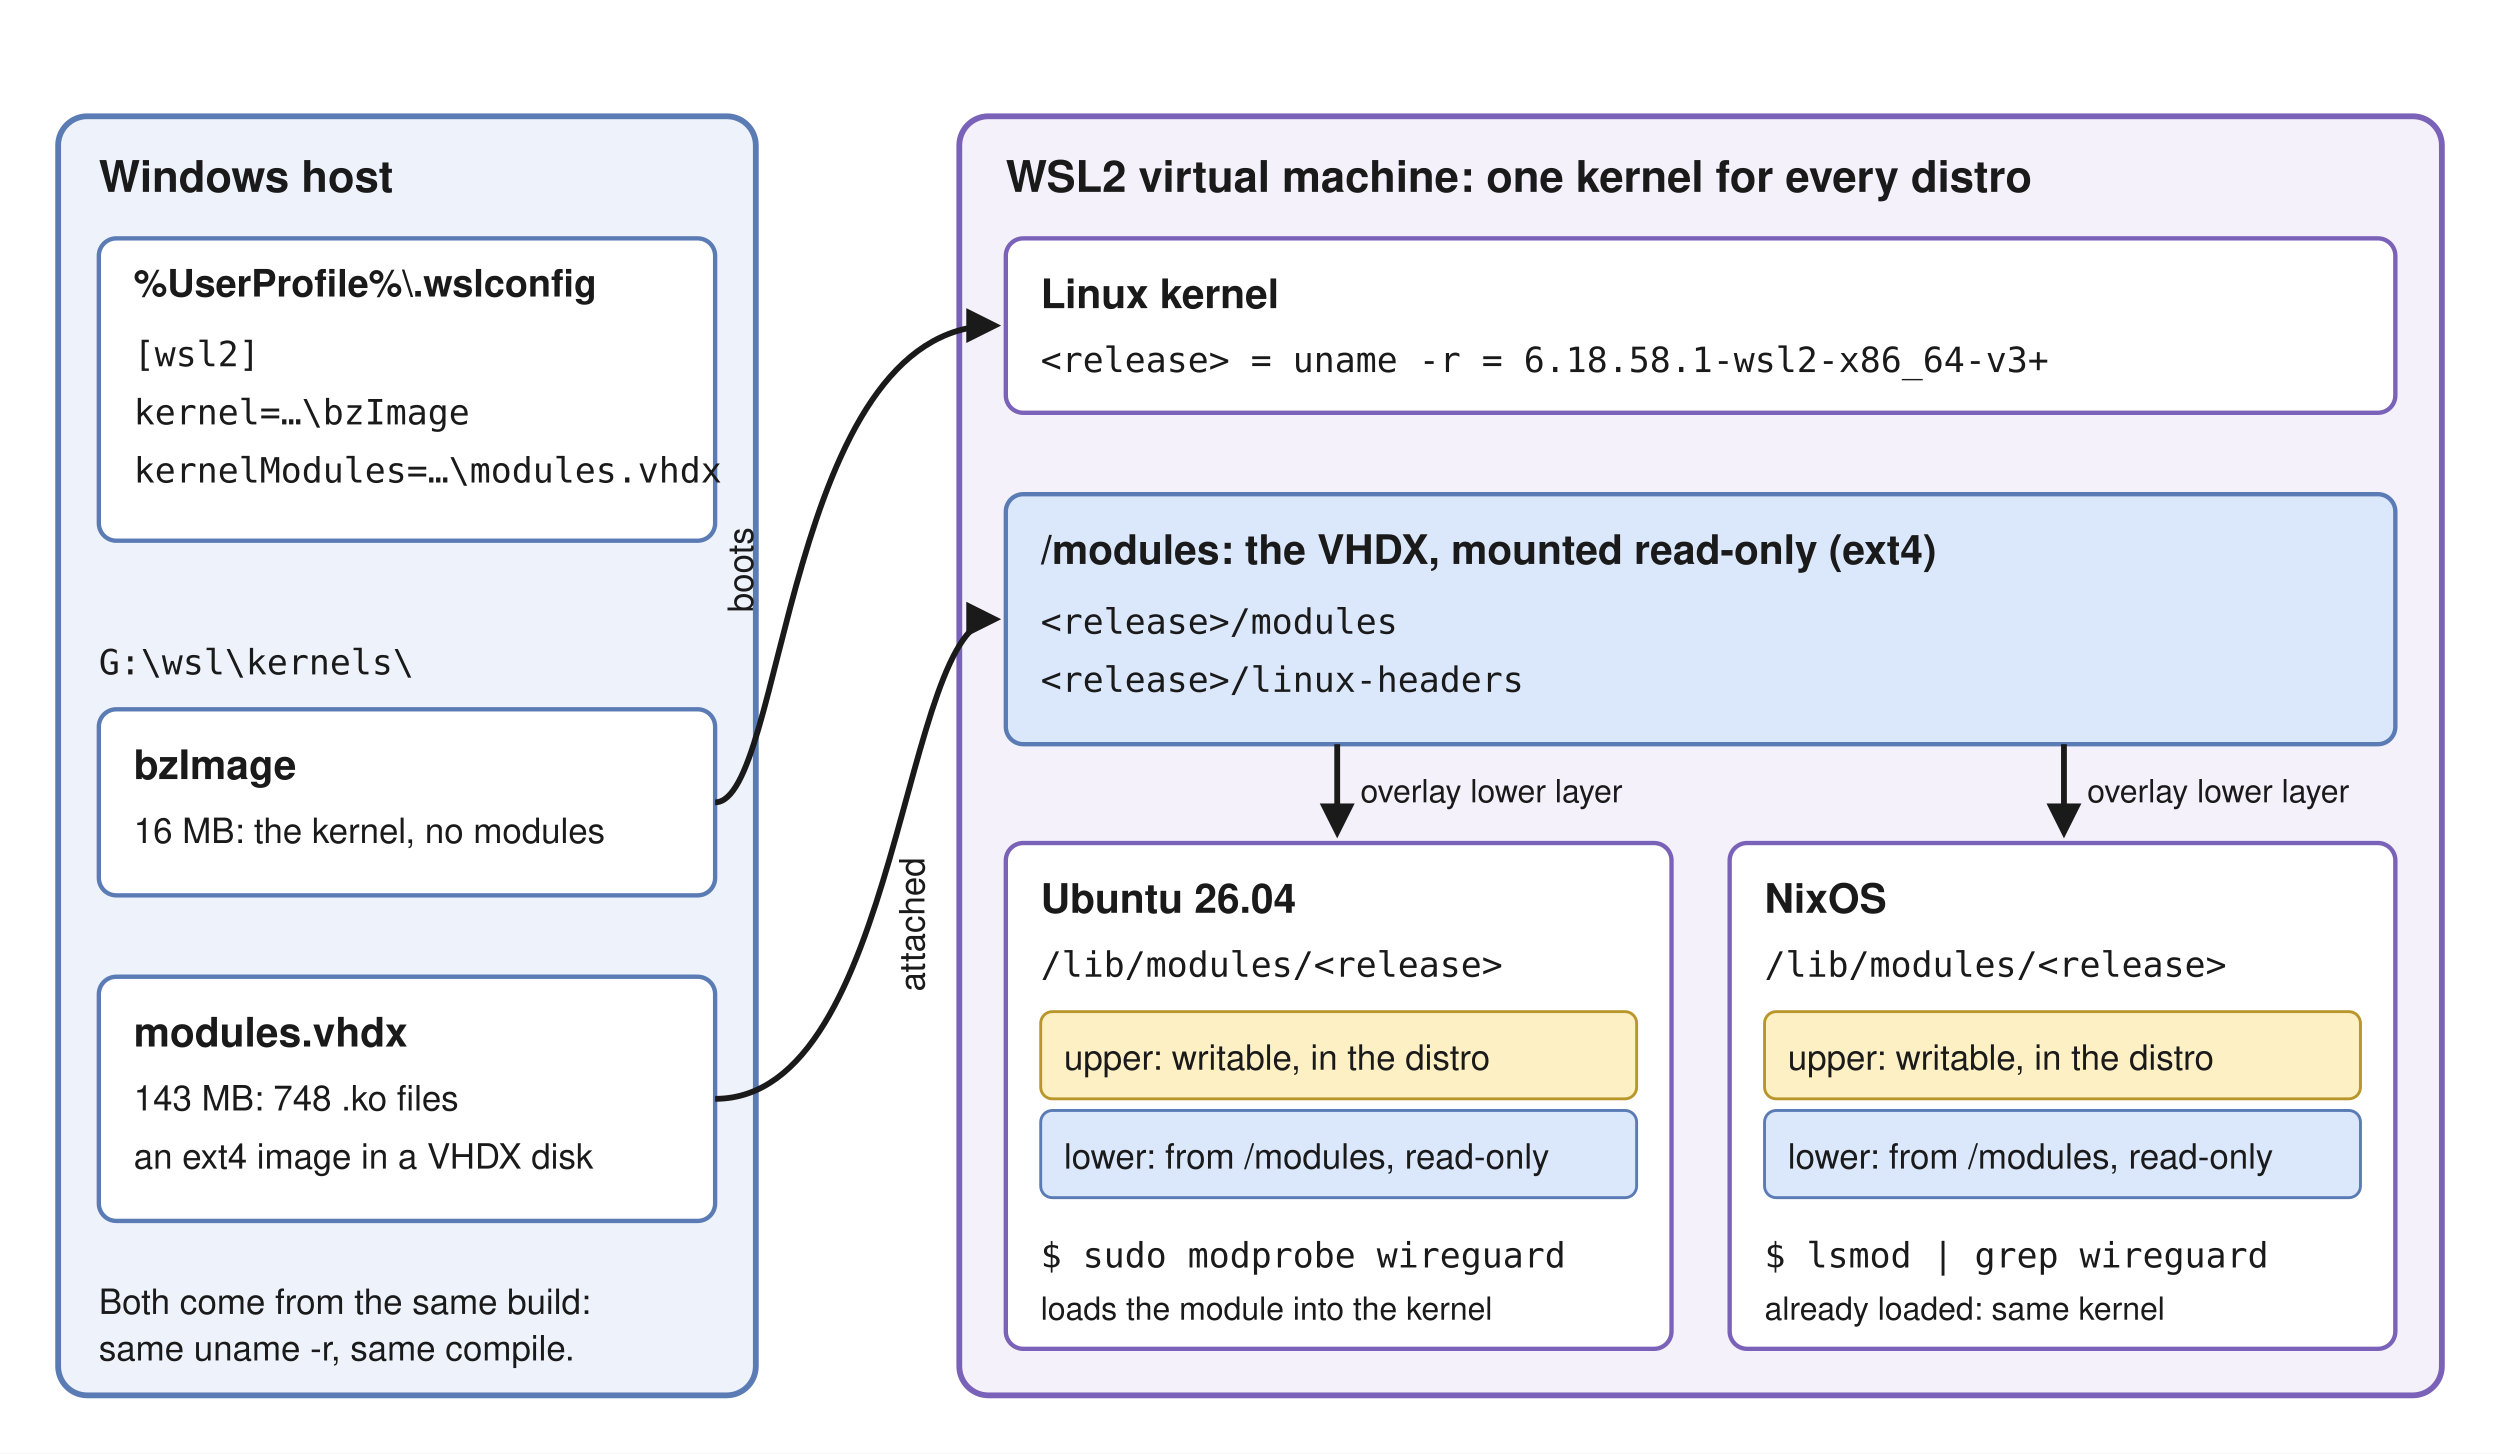
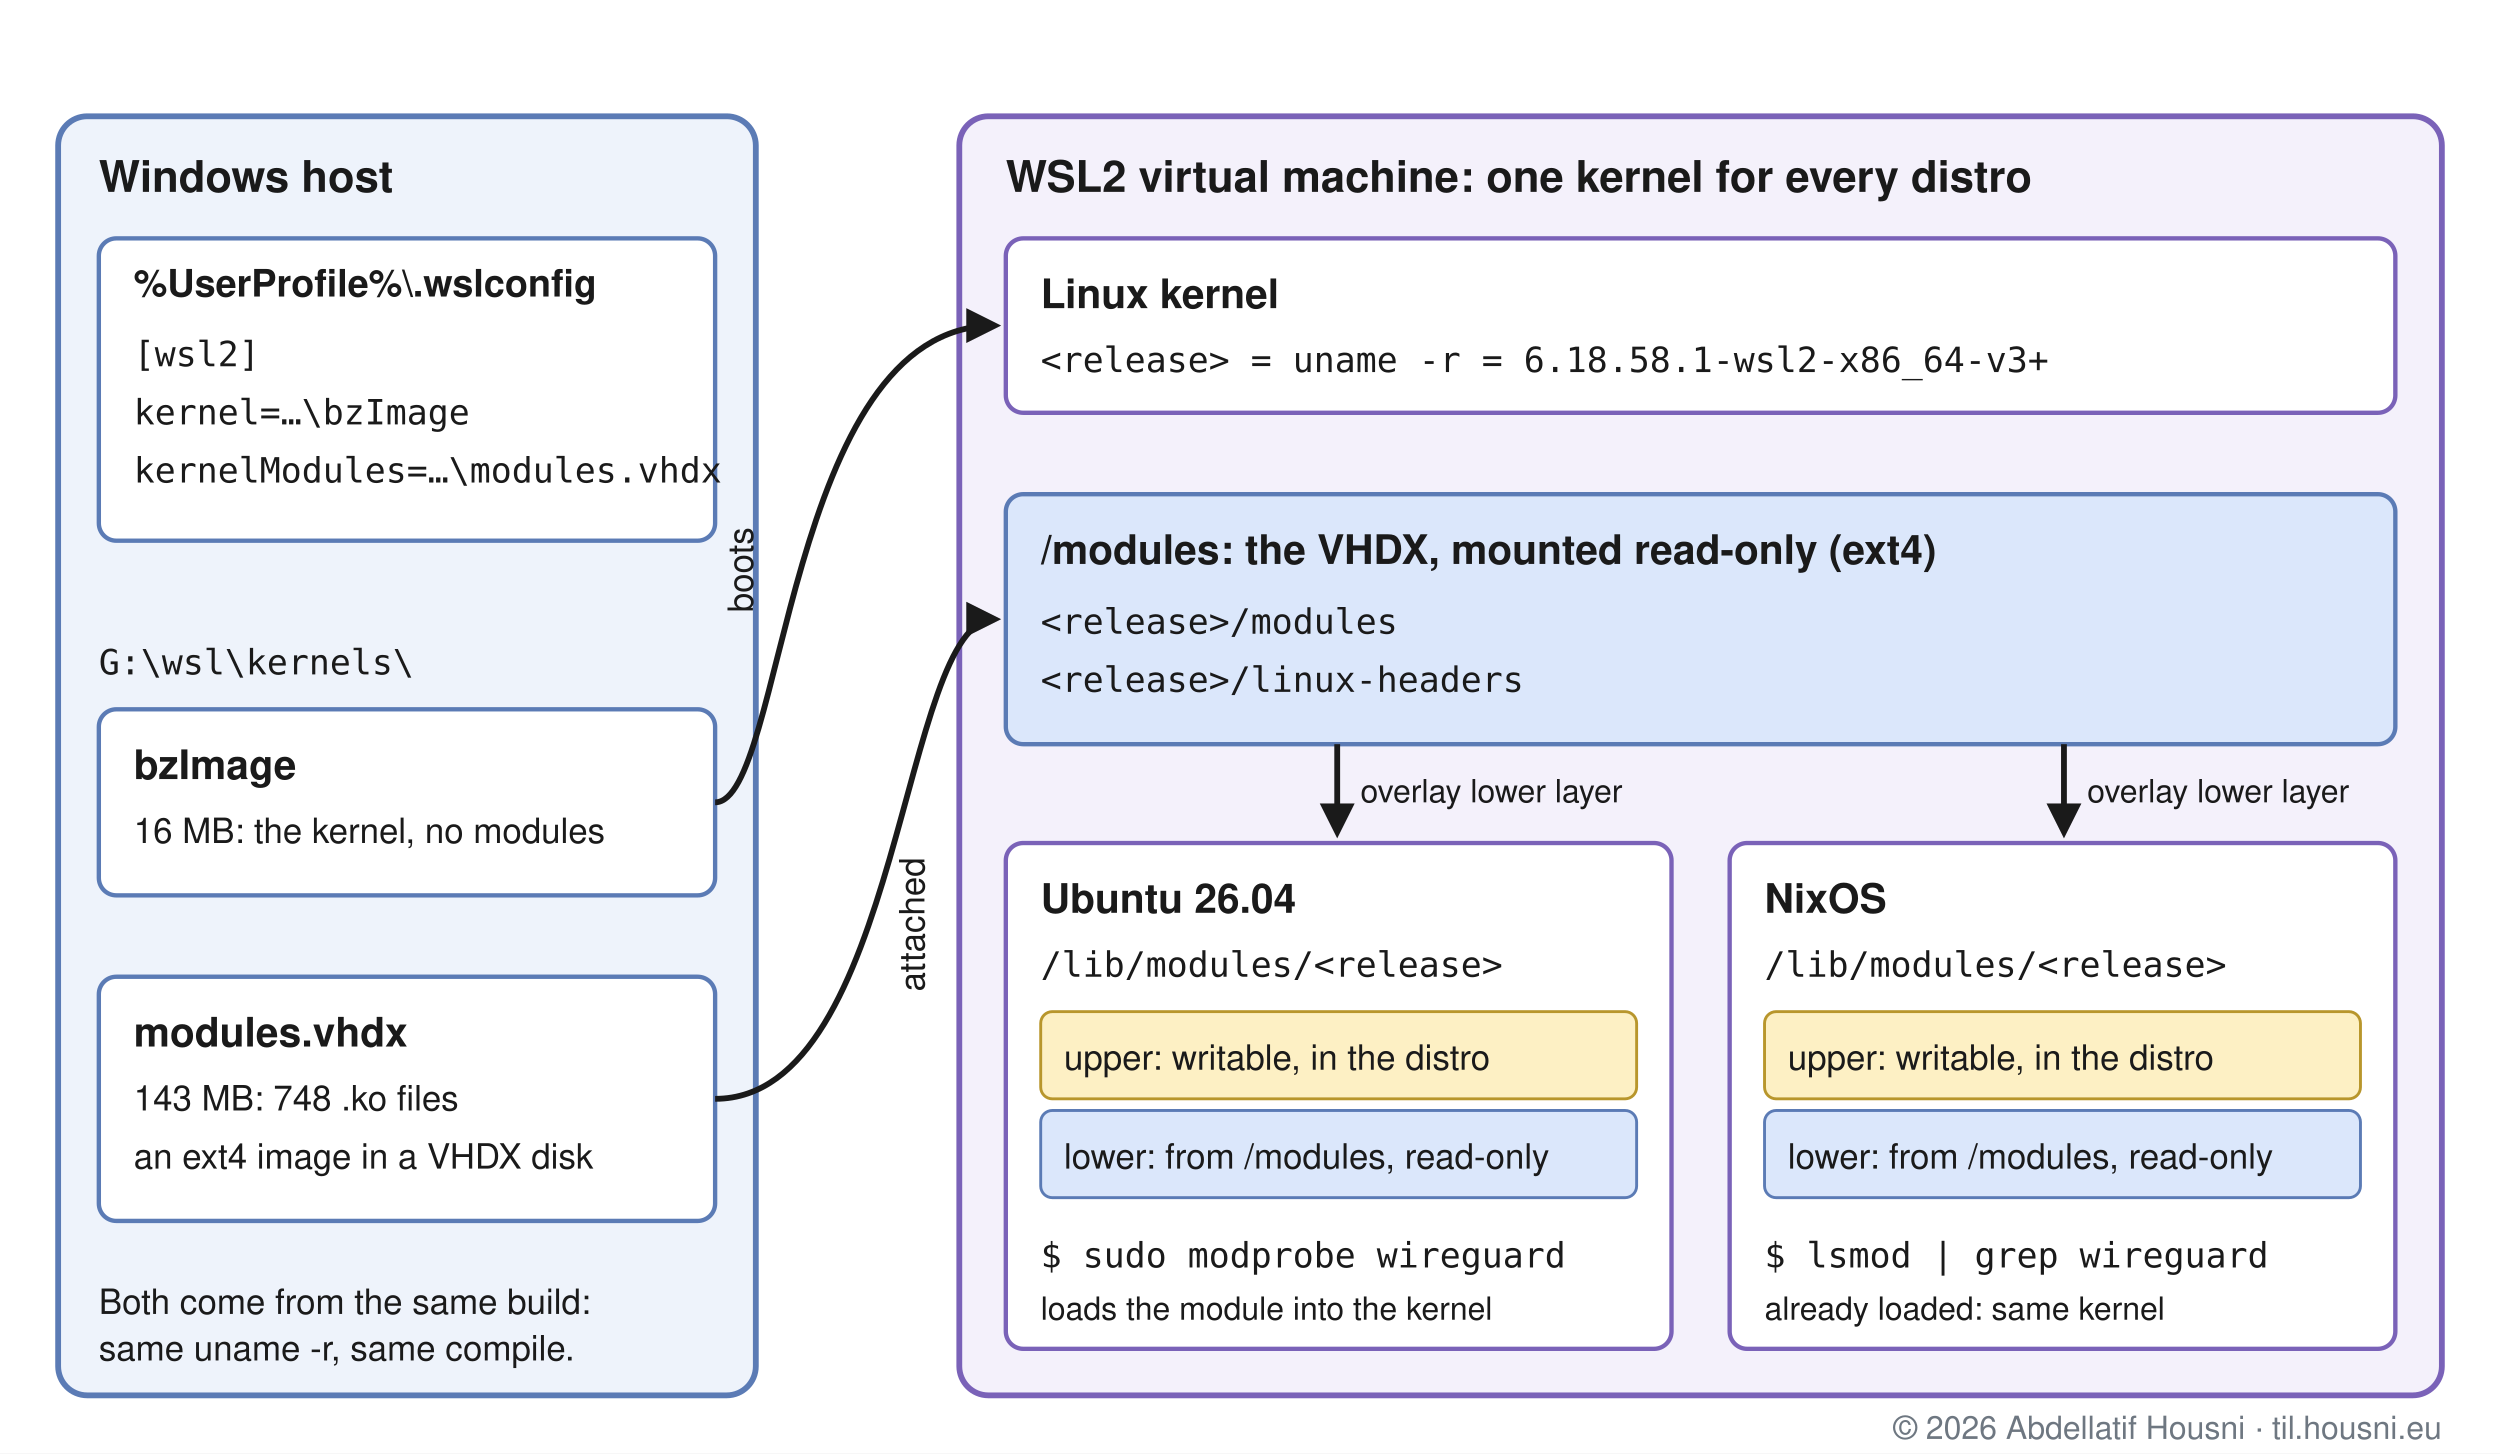
<svg xmlns="http://www.w3.org/2000/svg" width="860" height="500" viewBox="0 0 860 500" role="img" aria-labelledby="title desc">
  <defs>
    <marker id="arrowhead" viewBox="0 0 10 10" refX="8" refY="5" markerWidth="6" markerHeight="6" orient="auto-start-reverse">
      <path d="M0,0 L10,5 L0,10 z" fill="#1a1a1a" />
    </marker>
  </defs>
  <rect width="860" height="500" fill="#ffffff" />
  <g font-family="-apple-system, BlinkMacSystemFont, 'Segoe UI', Helvetica, Arial, sans-serif" fill="#1a1a1a">
    <rect x="20" y="40" width="240" height="440" rx="10" fill="#eef3fb" stroke="#5b7bb5" stroke-width="2" />
    <text x="34" y="66" font-size="15" font-weight="bold">Windows host</text>
    <rect x="34" y="82" width="212" height="104" rx="6" fill="#ffffff" stroke="#5b7bb5" stroke-width="1.5" />
    <text x="46" y="102" font-size="13" font-weight="bold">%UserProfile%\.wslconfig</text>
    <g font-family="Consolas, 'SFMono-Regular', Menlo, monospace" font-size="12">
      <text x="46" y="126">[wsl2]</text>
      <text x="46" y="146">kernel=…\bzImage</text>
      <text x="46" y="166">kernelModules=…\modules.vhdx</text>
      <text x="34" y="232">G:\wsl\kernels\</text>
    </g>
    <rect x="34" y="244" width="212" height="64" rx="6" fill="#ffffff" stroke="#5b7bb5" stroke-width="1.5" />
    <text x="46" y="268" font-size="14" font-weight="bold">bzImage</text>
    <text x="46" y="290" font-size="12">16 MB: the kernel, no modules</text>
    <rect x="34" y="336" width="212" height="84" rx="6" fill="#ffffff" stroke="#5b7bb5" stroke-width="1.5" />
    <text x="46" y="360" font-size="14" font-weight="bold">modules.vhdx</text>
    <text x="46" y="382" font-size="12">143 MB: 748 .ko files</text>
    <text x="46" y="402" font-size="12">an ext4 image in a VHDX disk</text>
    <text x="34" y="452" font-size="12">Both come from the same build:</text>
    <text x="34" y="468" font-size="12">same uname -r, same compile.</text>
    <rect x="330" y="40" width="510" height="440" rx="10" fill="#f4f1fb" stroke="#7a62b8" stroke-width="2" />
    <text x="346" y="66" font-size="15" font-weight="bold">WSL2 virtual machine: one kernel for every distro</text>
    <rect x="346" y="82" width="478" height="60" rx="6" fill="#ffffff" stroke="#7a62b8" stroke-width="1.5" />
    <text x="358" y="106" font-size="14" font-weight="bold">Linux kernel</text>
    <text x="358" y="128" font-size="12" font-family="Consolas, 'SFMono-Regular', Menlo, monospace">&lt;release&gt; = uname -r = 6.18.58.1-wsl2-x86_64-v3+</text>
    <rect x="346" y="170" width="478" height="86" rx="6" fill="#dbe7fb" stroke="#5b7bb5" stroke-width="1.5" />
    <text x="358" y="194" font-size="14" font-weight="bold">/modules: the VHDX, mounted read-only (ext4)</text>
    <g font-family="Consolas, 'SFMono-Regular', Menlo, monospace" font-size="12">
      <text x="358" y="218">&lt;release&gt;/modules</text>
      <text x="358" y="238">&lt;release&gt;/linux-headers</text>
    </g>
    <path d="M460,256 L460,286" fill="none" stroke="#1a1a1a" stroke-width="2" marker-end="url(#arrowhead)" />
    <text x="468" y="276" font-size="11">overlay lower layer</text>
    <path d="M710,256 L710,286" fill="none" stroke="#1a1a1a" stroke-width="2" marker-end="url(#arrowhead)" />
    <text x="718" y="276" font-size="11">overlay lower layer</text>
    <rect x="346" y="290" width="229" height="174" rx="6" fill="#ffffff" stroke="#7a62b8" stroke-width="1.5" />
    <text x="358" y="314" font-size="14" font-weight="bold">Ubuntu 26.04</text>
    <text x="358" y="336" font-size="12" font-family="Consolas, 'SFMono-Regular', Menlo, monospace">/lib/modules/&lt;release&gt;</text>
    <rect x="358" y="348" width="205" height="30" rx="4" fill="#fdf0c4" stroke="#b8962c" />
    <text x="366" y="368" font-size="12">upper: writable, in the distro</text>
    <rect x="358" y="382" width="205" height="30" rx="4" fill="#dbe7fb" stroke="#5b7bb5" />
    <text x="366" y="402" font-size="12">lower: from /modules, read-only</text>
    <text x="358" y="436" font-size="12" font-family="Consolas, 'SFMono-Regular', Menlo, monospace">$ sudo modprobe wireguard</text>
    <text x="358" y="454" font-size="11">loads the module into the kernel</text>
    <rect x="595" y="290" width="229" height="174" rx="6" fill="#ffffff" stroke="#7a62b8" stroke-width="1.5" />
    <text x="607" y="314" font-size="14" font-weight="bold">NixOS</text>
    <text x="607" y="336" font-size="12" font-family="Consolas, 'SFMono-Regular', Menlo, monospace">/lib/modules/&lt;release&gt;</text>
    <rect x="607" y="348" width="205" height="30" rx="4" fill="#fdf0c4" stroke="#b8962c" />
    <text x="615" y="368" font-size="12">upper: writable, in the distro</text>
    <rect x="607" y="382" width="205" height="30" rx="4" fill="#dbe7fb" stroke="#5b7bb5" />
    <text x="615" y="402" font-size="12">lower: from /modules, read-only</text>
    <text x="607" y="436" font-size="12" font-family="Consolas, 'SFMono-Regular', Menlo, monospace">$ lsmod | grep wireguard</text>
    <text x="607" y="454" font-size="11">already loaded: same kernel</text>
    <path d="M246,276 C270,276 270,112 342,112" fill="none" stroke="#1a1a1a" stroke-width="2" marker-end="url(#arrowhead)" />
    <text x="259" y="196" font-size="12" text-anchor="middle" transform="rotate(-90 259 196)">boots</text>
    <path d="M246,378 C310,378 310,213 342,213" fill="none" stroke="#1a1a1a" stroke-width="2" marker-end="url(#arrowhead)" />
    <text x="318" y="318" font-size="12" text-anchor="middle" transform="rotate(-90 318 318)">attached</text>
  </g>
+   <text x="840" y="495" font-family="-apple-system, BlinkMacSystemFont, 'Segoe UI', Helvetica, Arial, sans-serif" font-size="11" fill="#6e7781" text-anchor="end">© 2026 Abdellatif Housni · til.housni.eu</text>
</svg>
